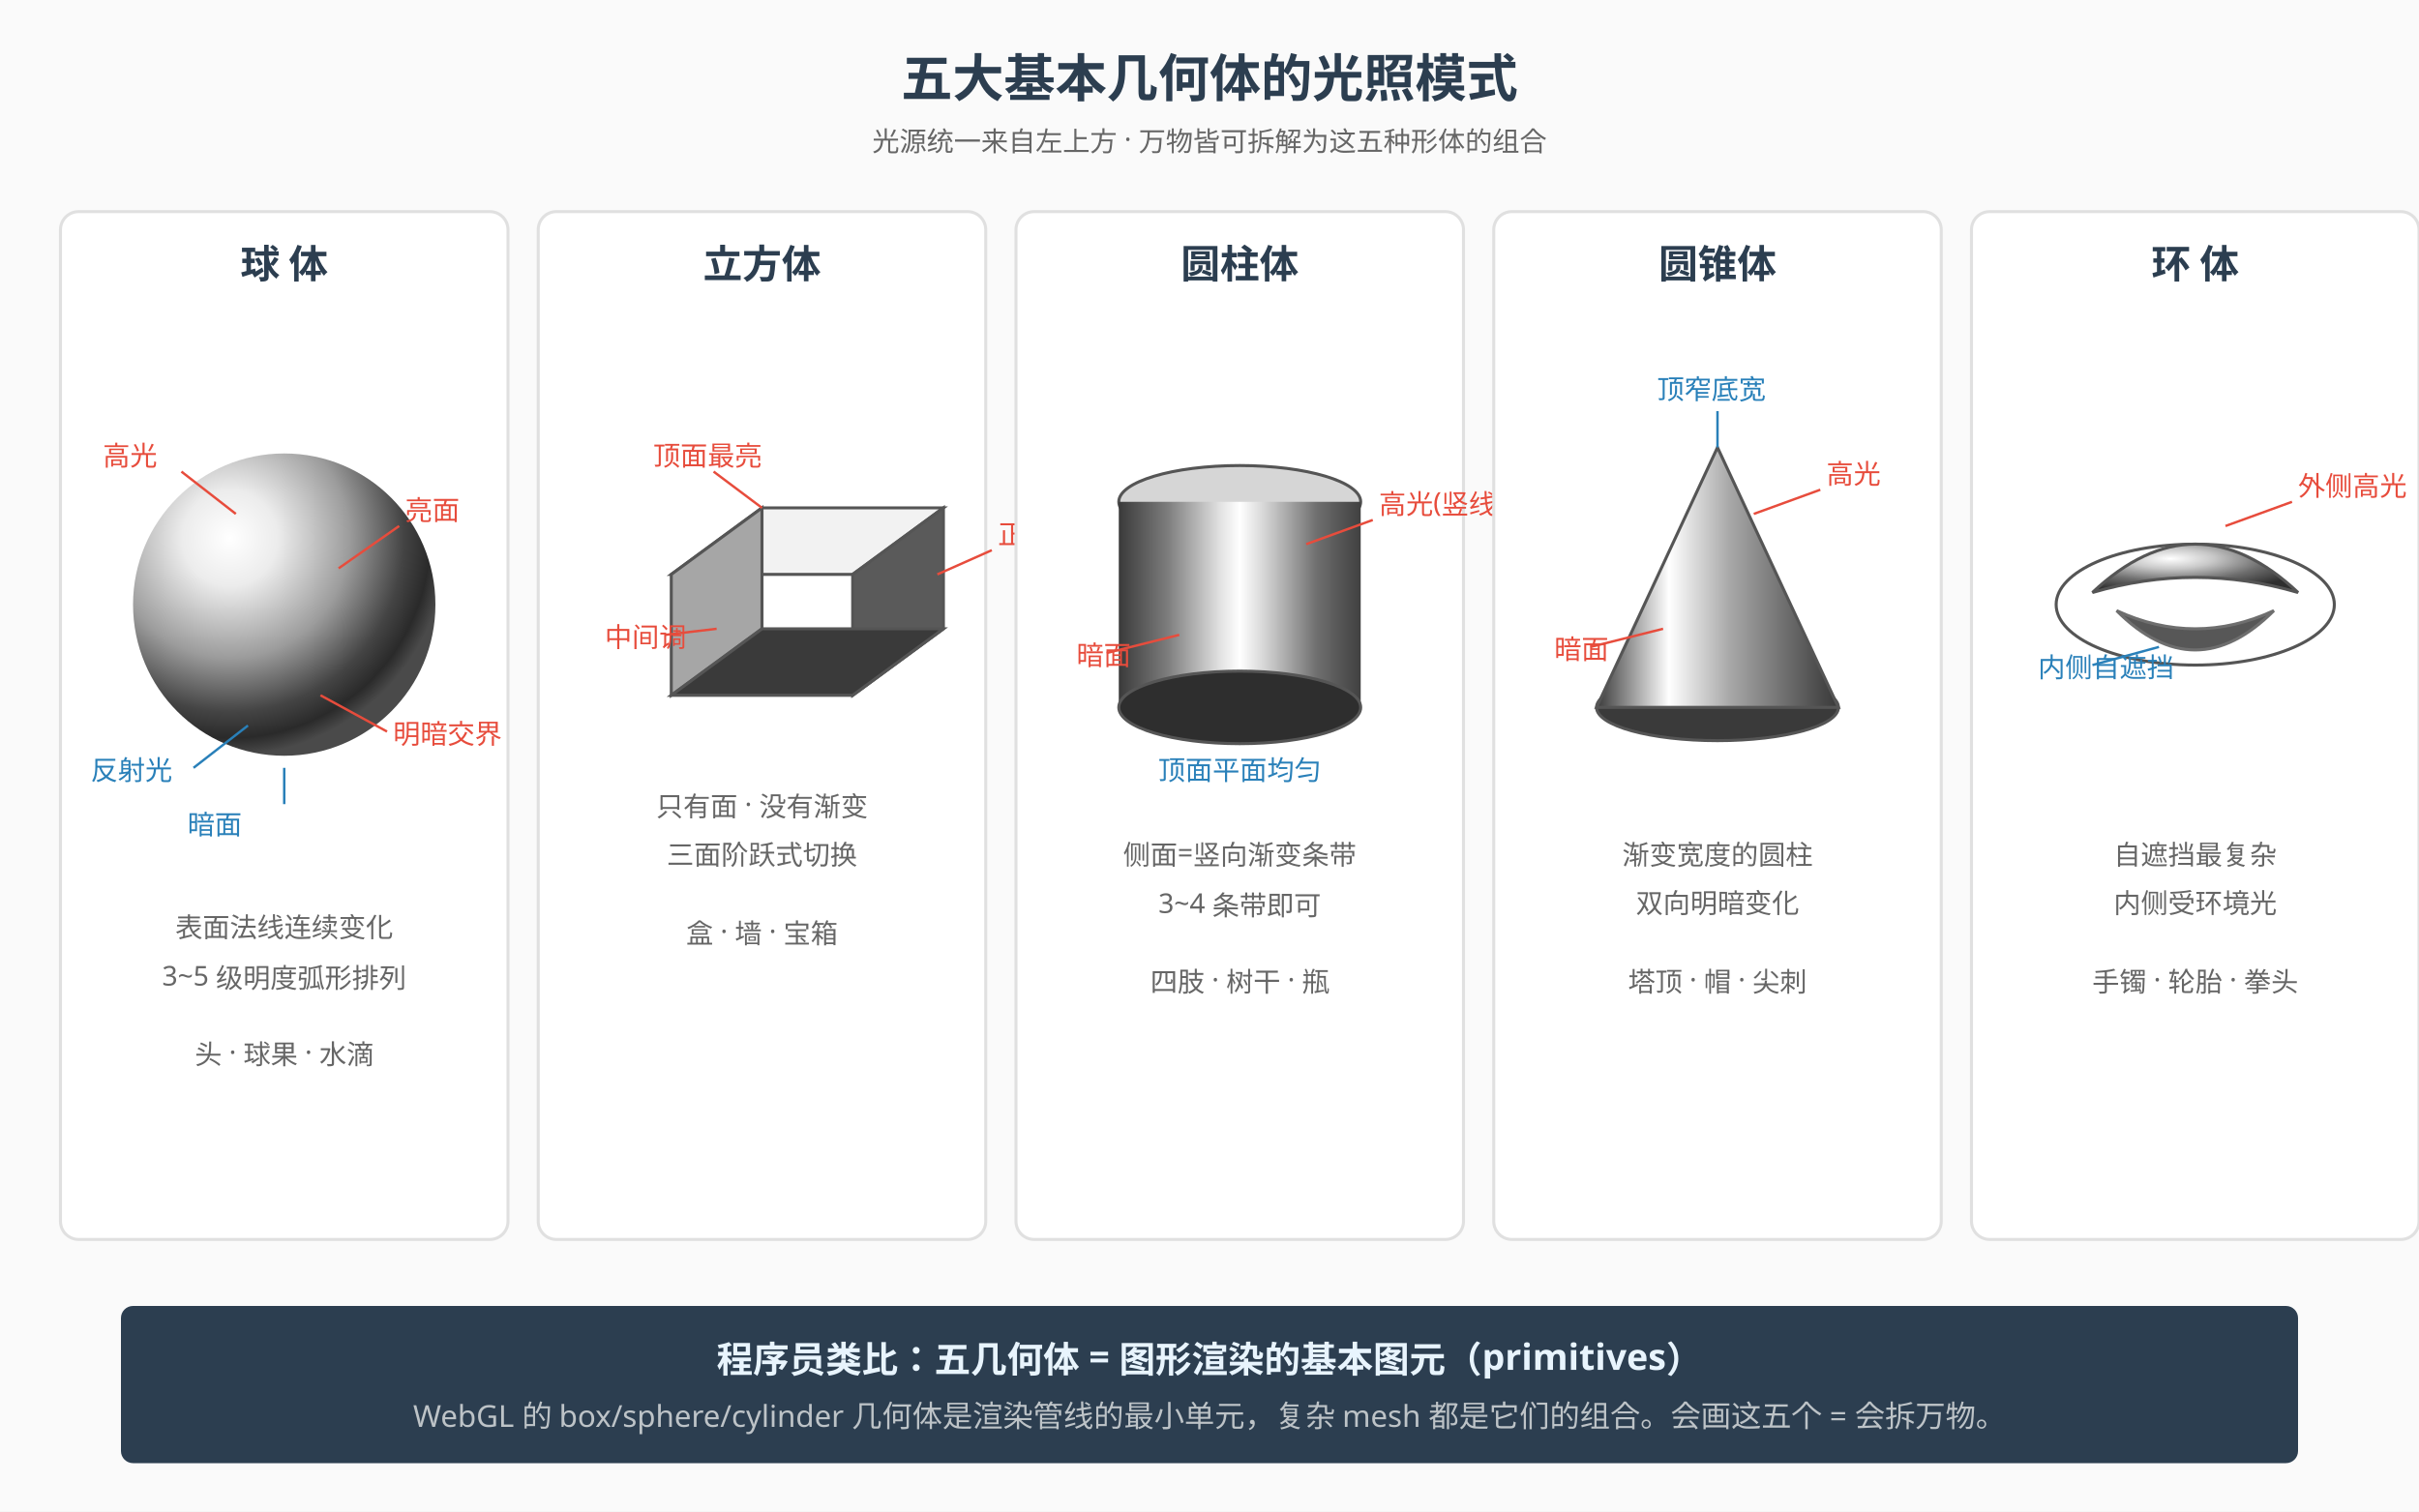
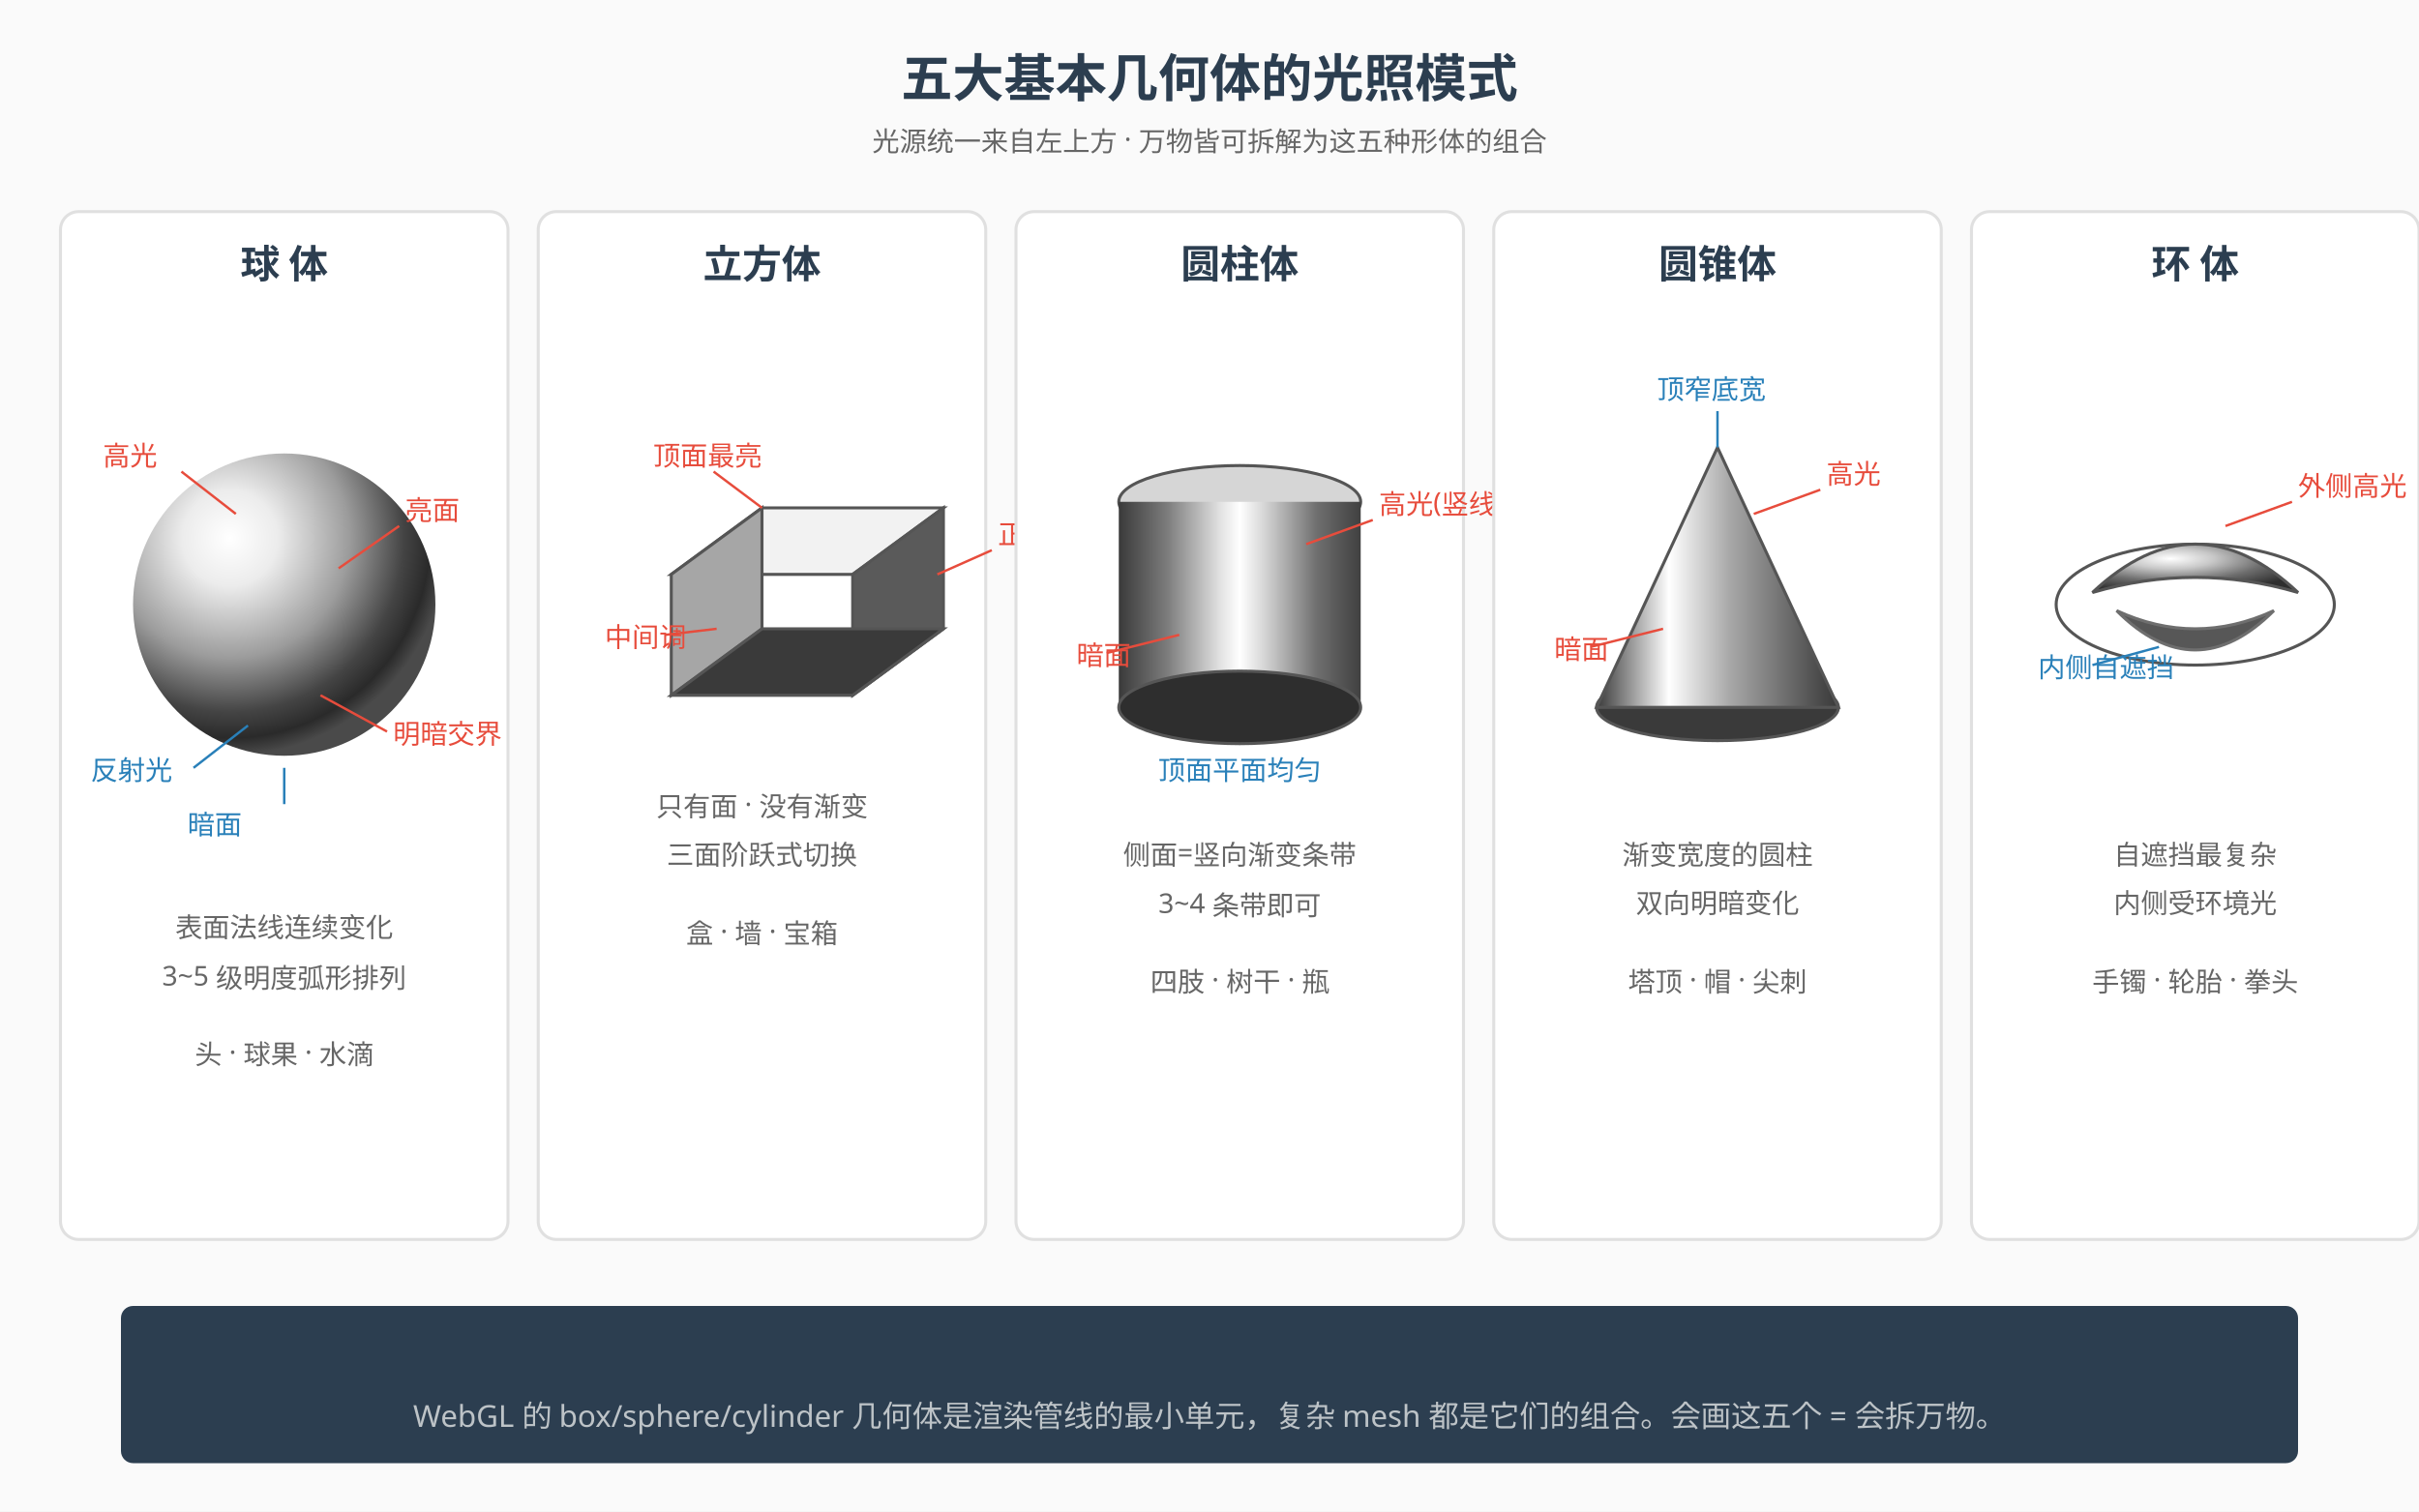
<svg xmlns="http://www.w3.org/2000/svg" viewBox="0 0 800 500" width="800" height="500">
  <style>
    .bg { fill: #FAFAFA; }
    .title { font-family: sans-serif; font-size: 17px; font-weight: bold; fill: #2C3E50; }
    .panel-title { font-family: sans-serif; font-size: 13px; font-weight: bold; fill: #2C3E50; }
    .lbl { font-family: sans-serif; font-size: 9px; fill: #E74C3C; }
    .lbl-blue { font-family: sans-serif; font-size: 9px; fill: #2980B9; }
    .desc { font-family: sans-serif; font-size: 9px; fill: #666; }
    .panel-bg { fill: #fff; stroke: #E0E0E0; stroke-width: 1; }
    .lead { stroke: #E74C3C; stroke-width: 0.8; }
    .lead-blue { stroke: #2980B9; stroke-width: 0.8; }
  </style>
  <rect class="bg" width="800" height="500" />
  <text x="400" y="32" text-anchor="middle" class="title">五大基本几何体的光照模式</text>
  <text x="400" y="50" text-anchor="middle" class="desc">光源统一来自左上方 · 万物皆可拆解为这五种形体的组合</text>
  <defs>
    <radialGradient id="g-sphere" cx="32%" cy="28%" r="72%">
      <stop offset="0%" stop-color="#FFFFFF" />
      <stop offset="22%" stop-color="#ECECEC" />
      <stop offset="55%" stop-color="#9C9C9C" />
      <stop offset="80%" stop-color="#444444" />
      <stop offset="92%" stop-color="#2A2A2A" />
      <stop offset="100%" stop-color="#4A4A4A" />
    </radialGradient>
    <linearGradient id="g-cyl-side" x1="0%" y1="0%" x2="100%" y2="0%">
      <stop offset="0%" stop-color="#3A3A3A" />
      <stop offset="20%" stop-color="#7C7C7C" />
      <stop offset="42%" stop-color="#E2E2E2" />
      <stop offset="50%" stop-color="#FFFFFF" />
      <stop offset="60%" stop-color="#D6D6D6" />
      <stop offset="82%" stop-color="#6E6E6E" />
      <stop offset="100%" stop-color="#404040" />
    </linearGradient>
    <linearGradient id="g-cone" x1="0%" y1="0%" x2="100%" y2="0%">
      <stop offset="0%" stop-color="#3A3A3A" />
      <stop offset="30%" stop-color="#FFFFFF" />
      <stop offset="55%" stop-color="#A8A8A8" />
      <stop offset="100%" stop-color="#383838" />
    </linearGradient>
    <radialGradient id="g-torus" cx="38%" cy="30%" r="70%">
      <stop offset="0%" stop-color="#FFFFFF" />
      <stop offset="30%" stop-color="#C8C8C8" />
      <stop offset="65%" stop-color="#6E6E6E" />
      <stop offset="100%" stop-color="#2E2E2E" />
    </radialGradient>
  </defs>
  <g transform="translate(20, 70)">
    <rect class="panel-bg" x="0" y="0" width="148" height="340" rx="6" />
    <text x="74" y="22" text-anchor="middle" class="panel-title">球 体</text>
    <circle cx="74" cy="130" r="50" fill="url(#g-sphere)" />
    <line x1="58" y1="100" x2="40" y2="86" class="lead" />
    <text x="14" y="84" class="lbl">高光</text>
    <line x1="92" y1="118" x2="112" y2="104" class="lead" />
    <text x="114" y="102" class="lbl">亮面</text>
    <line x1="86" y1="160" x2="108" y2="172" class="lead" />
    <text x="110" y="176" class="lbl">明暗交界</text>
    <line x1="62" y1="170" x2="44" y2="184" class="lead-blue" />
    <text x="10" y="188" class="lbl-blue">反射光</text>
    <line x1="74" y1="184" x2="74" y2="196" class="lead-blue" />
    <text x="42" y="206" class="lbl-blue">暗面</text>
    <text x="74" y="240" text-anchor="middle" class="desc">表面法线连续变化</text>
    <text x="74" y="256" text-anchor="middle" class="desc">3~5 级明度弧形排列</text>
    <text x="74" y="282" text-anchor="middle" class="desc">头 · 球果 · 水滴</text>
  </g>
  <g transform="translate(178, 70)">
    <rect class="panel-bg" x="0" y="0" width="148" height="340" rx="6" />
    <text x="74" y="22" text-anchor="middle" class="panel-title">立方体</text>
    <g transform="translate(44, 80)">
      <polygon points="0,40 60,40 90,18 30,18" fill="#F2F2F2" stroke="#555" stroke-width="1" />
      <polygon points="0,40 30,18 30,58 0,80" fill="#A6A6A6" stroke="#555" stroke-width="1" />
      <polygon points="60,40 90,18 90,58 60,80" fill="#5A5A5A" stroke="#555" stroke-width="1" />
      <polygon points="0,80 60,80 90,58 30,58" fill="#3A3A3A" stroke="#555" stroke-width="1" />
      <line x1="30" y1="18" x2="14" y2="6" class="lead" />
      <text x="-6" y="4" class="lbl">顶面最亮</text>
      <line x1="15" y1="58" x2="-2" y2="60" class="lead" />
      <text x="-22" y="64" class="lbl">中间调</text>
      <line x1="88" y1="40" x2="106" y2="32" class="lead" />
      <text x="108" y="30" class="lbl">正面最暗</text>
    </g>
    <text x="74" y="200" text-anchor="middle" class="desc">只有面 · 没有渐变</text>
    <text x="74" y="216" text-anchor="middle" class="desc">三面阶跃式切换</text>
    <text x="74" y="242" text-anchor="middle" class="desc">盒 · 墙 · 宝箱</text>
  </g>
  <g transform="translate(336, 70)">
    <rect class="panel-bg" x="0" y="0" width="148" height="340" rx="6" />
    <text x="74" y="22" text-anchor="middle" class="panel-title">圆柱体</text>
    <g transform="translate(34, 80)">
      <ellipse cx="40" cy="16" rx="40" ry="12" fill="#D6D6D6" stroke="#555" stroke-width="1" />
      <rect x="0" y="16" width="80" height="68" fill="url(#g-cyl-side)" />
      <ellipse cx="40" cy="84" rx="40" ry="12" fill="#2E2E2E" stroke="#555" stroke-width="1" />
      <line x1="62" y1="30" x2="84" y2="22" class="lead" />
      <text x="86" y="20" class="lbl">高光(竖线)</text>
      <line x1="20" y1="60" x2="-4" y2="66" class="lead" />
      <text x="-14" y="70" class="lbl">暗面</text>
      <text x="40" y="108" text-anchor="middle" class="lbl-blue">顶面平面均匀</text>
    </g>
    <text x="74" y="216" text-anchor="middle" class="desc">侧面=竖向渐变条带</text>
    <text x="74" y="232" text-anchor="middle" class="desc">3~4 条带即可</text>
    <text x="74" y="258" text-anchor="middle" class="desc">四肢 · 树干 · 瓶</text>
  </g>
  <g transform="translate(494, 70)">
    <rect class="panel-bg" x="0" y="0" width="148" height="340" rx="6" />
    <text x="74" y="22" text-anchor="middle" class="panel-title">圆锥体</text>
    <g transform="translate(34, 78)">
      <ellipse cx="40" cy="86" rx="40" ry="11" fill="#3A3A3A" stroke="#555" stroke-width="1" />
      <polygon points="40,0 0,86 80,86" fill="url(#g-cone)" stroke="#555" stroke-width="1" />
      <line x1="52" y1="22" x2="74" y2="14" class="lead" />
      <text x="76" y="12" class="lbl">高光</text>
      <line x1="22" y1="60" x2="-2" y2="66" class="lead" />
      <text x="-14" y="70" class="lbl">暗面</text>
      <line x1="40" y1="0" x2="40" y2="-12" class="lead-blue" />
      <text x="20" y="-16" class="lbl-blue">顶窄底宽</text>
    </g>
    <text x="74" y="216" text-anchor="middle" class="desc">渐变宽度的圆柱</text>
    <text x="74" y="232" text-anchor="middle" class="desc">双向明暗变化</text>
    <text x="74" y="258" text-anchor="middle" class="desc">塔顶 · 帽 · 尖刺</text>
  </g>
  <g transform="translate(652, 70)">
    <rect class="panel-bg" x="0" y="0" width="148" height="340" rx="6" />
    <text x="74" y="22" text-anchor="middle" class="panel-title">环 体</text>
    <g transform="translate(34, 86)">
      <ellipse cx="40" cy="44" rx="46" ry="20" fill="none" stroke="#555" stroke-width="1" />
      <path d="M6,40 Q40,8 74,40 Q40,30 6,40 Z" fill="url(#g-torus)" stroke="#555" stroke-width="1" />
      <path d="M14,46 Q40,72 66,46 Q40,58 14,46 Z" fill="#3A3A3A" stroke="#555" stroke-width="1" opacity="0.85" />
      <line x1="50" y1="18" x2="72" y2="10" class="lead" />
      <text x="74" y="8" class="lbl">外侧高光</text>
      <line x1="28" y1="58" x2="6" y2="64" class="lead-blue" />
      <text x="-12" y="68" class="lbl-blue">内侧自遮挡</text>
    </g>
    <text x="74" y="216" text-anchor="middle" class="desc">自遮挡最复杂</text>
    <text x="74" y="232" text-anchor="middle" class="desc">内侧受环境光</text>
    <text x="74" y="258" text-anchor="middle" class="desc">手镯 · 轮胎 · 拳头</text>
  </g>
  <rect x="40" y="432" width="720" height="52" rx="4" fill="#2C3E50" />
-   <text x="400" y="454" text-anchor="middle" style="font-family:sans-serif;font-size:12px;font-weight:bold;fill:#E8F4FD;">程序员类比：五几何体 = 图形渲染的基本图元（primitives）</text>
  <text x="400" y="472" text-anchor="middle" style="font-family:sans-serif;font-size:10px;fill:#BDC3C7;">WebGL 的 box/sphere/cylinder 几何体是渲染管线的最小单元，复杂 mesh 都是它们的组合。会画这五个 = 会拆万物。</text>
</svg>
